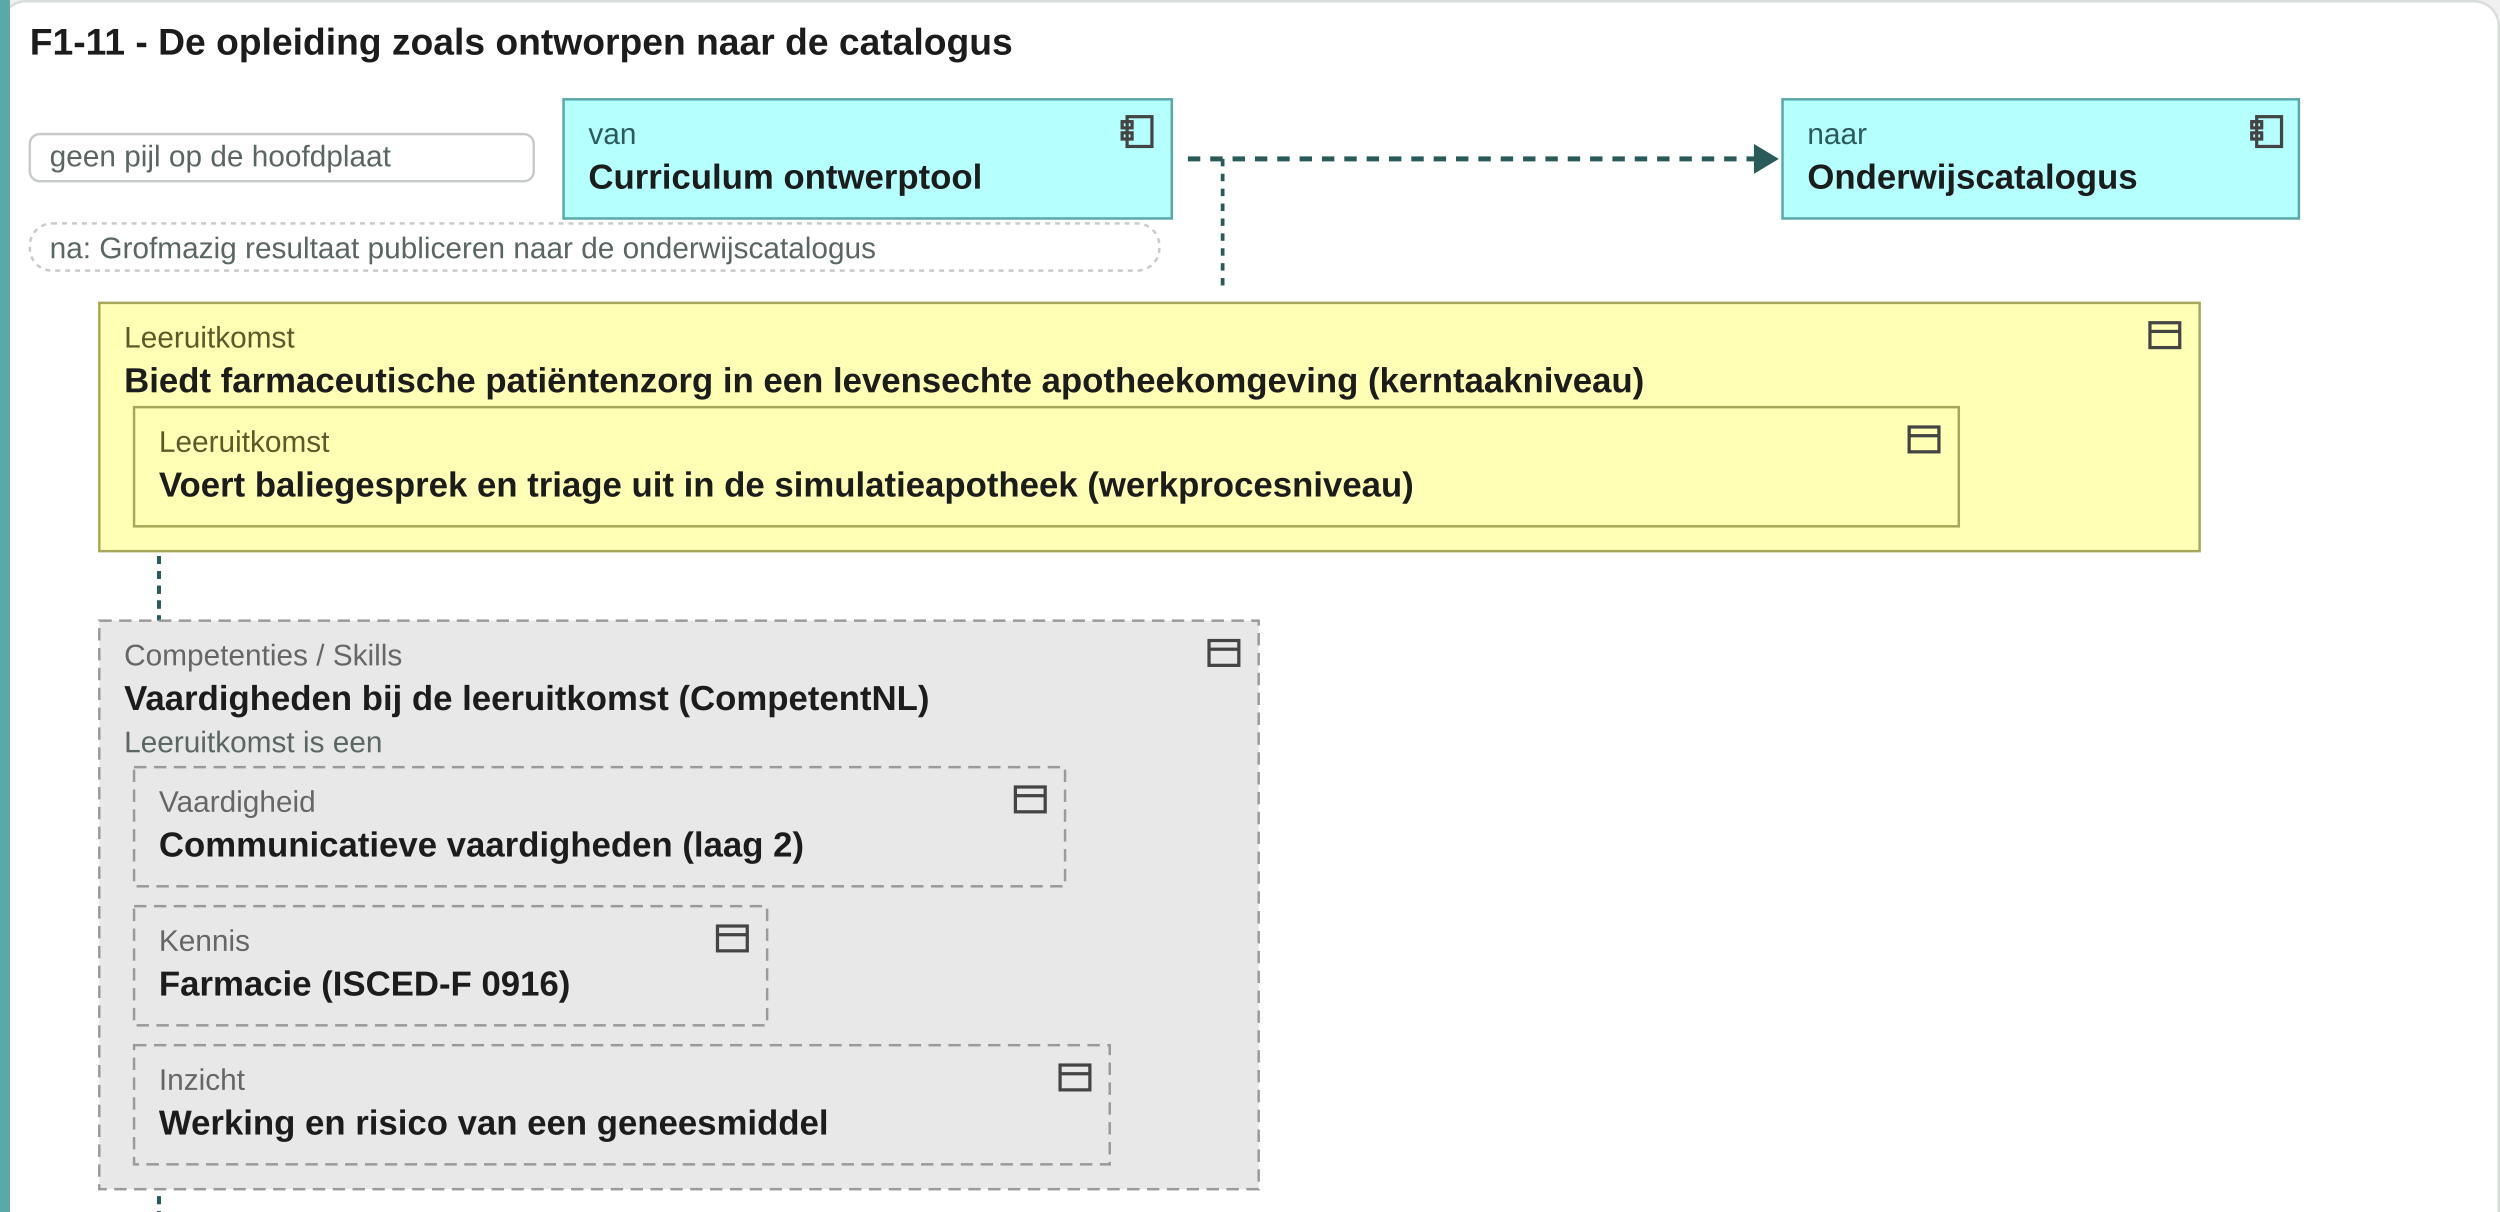
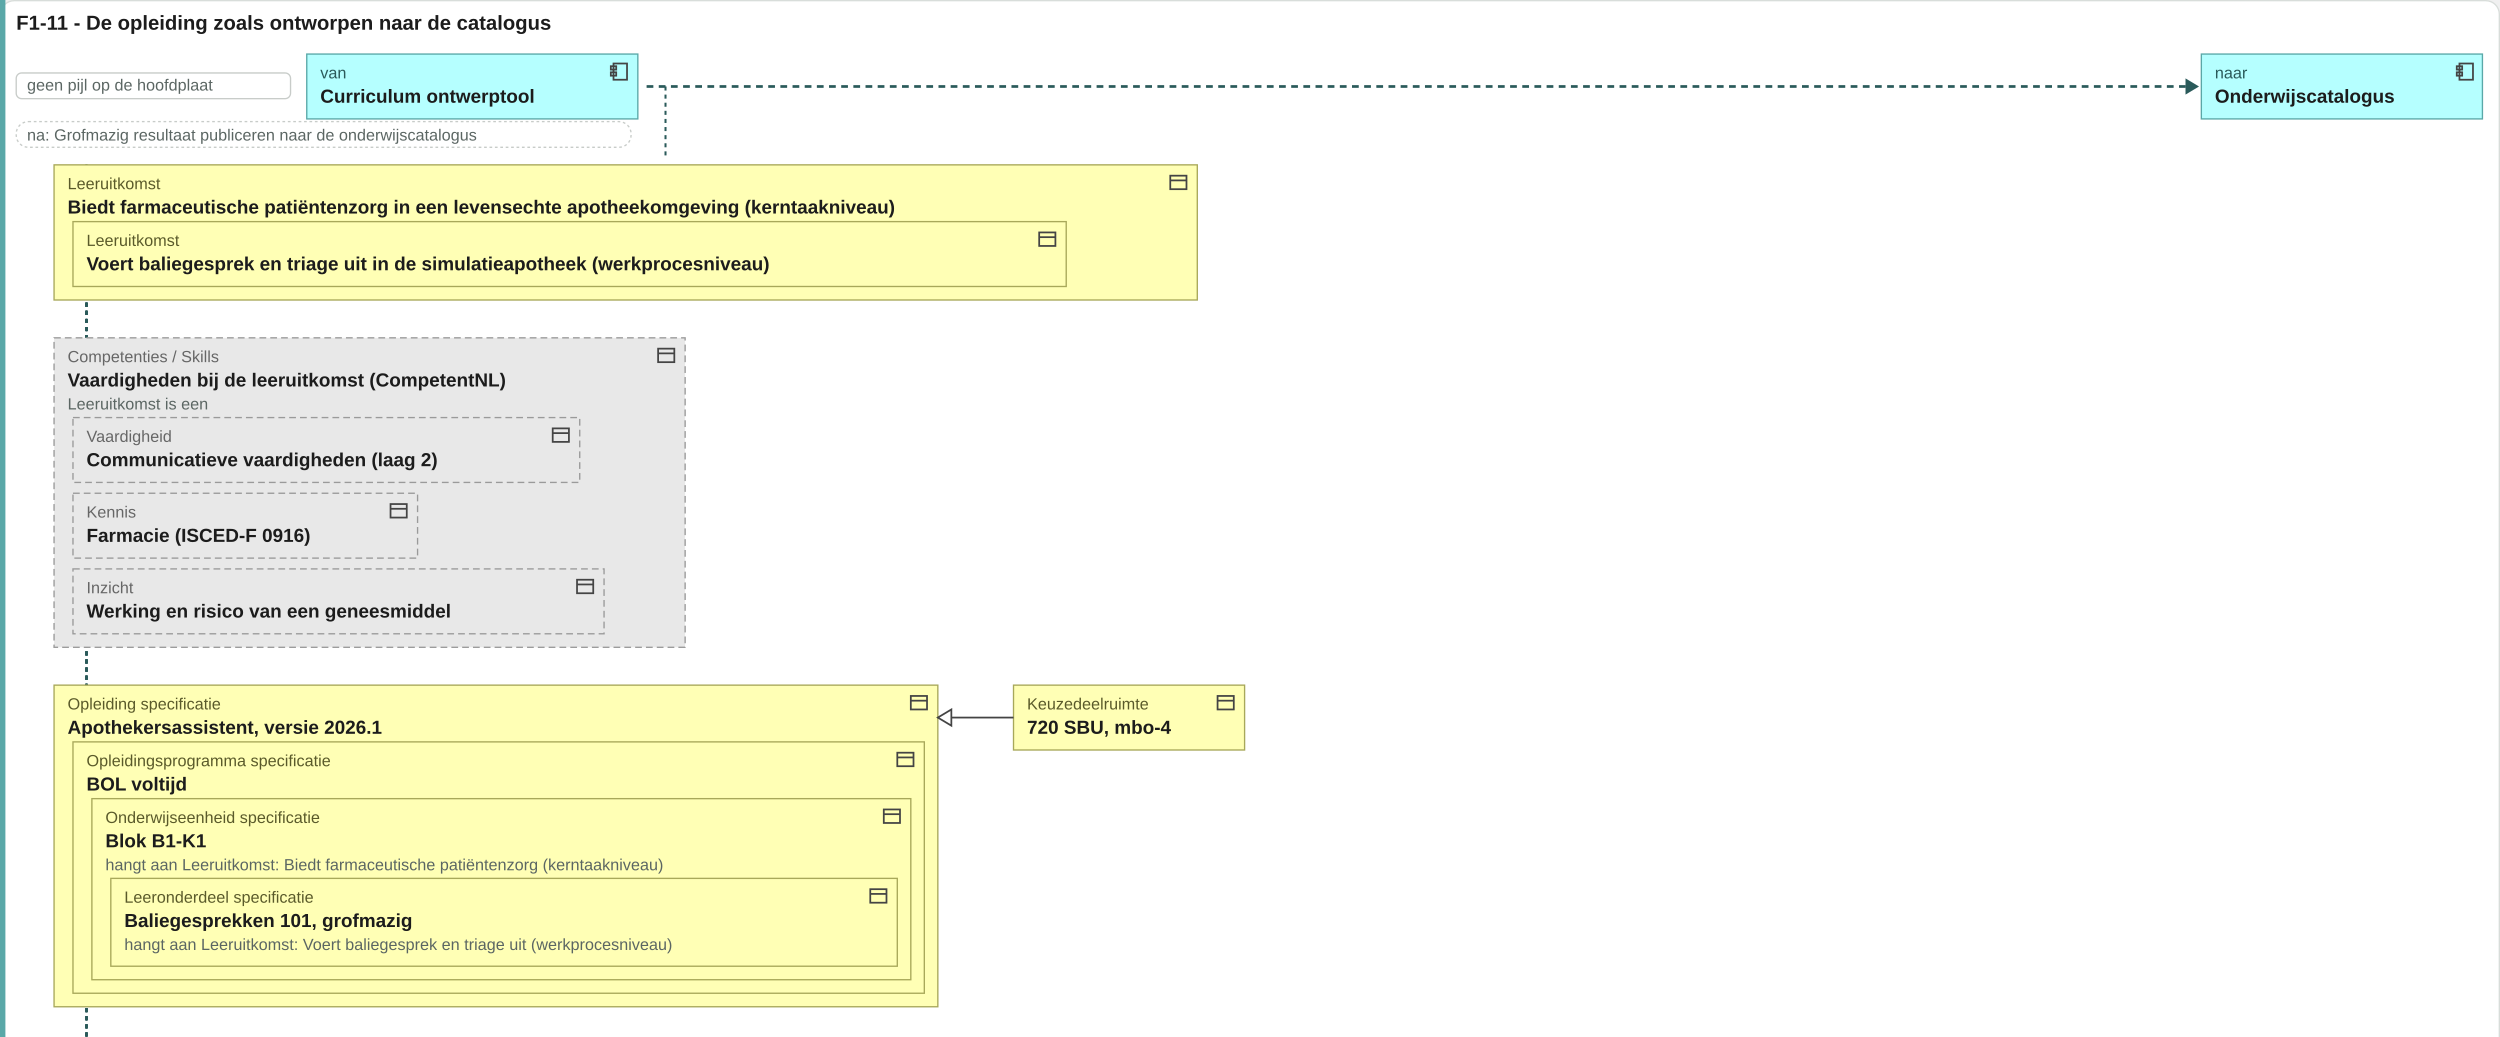
- <svg xmlns="http://www.w3.org/2000/svg" viewBox="0 0 1007 488" width="1007" height="488">
-   <rect x="0.5" y="0.5" width="1006" height="1274" rx="10" fill="#ffffff" stroke="#d8ddda" />
+ <svg xmlns="http://www.w3.org/2000/svg" viewBox="0 0 1850 767" width="1850" height="767">
+   <rect x="0.5" y="0.5" width="1849" height="1424" rx="10" fill="#ffffff" stroke="#d8ddda" />
  <text x="12" y="22" font-family="Arial, Helvetica, sans-serif" font-size="15" font-weight="bold" fill="#1c1c1c" text-anchor="start">F1-11 - De opleiding zoals ontworpen naar de catalogus</text>
-   <rect x="0" y="0" width="4" height="1275" fill="#5aa8a8" />
+   <rect x="0" y="0" width="4" height="1425" fill="#5aa8a8" />
  <rect x="12" y="54" width="203" height="19" rx="4" fill="#ffffff" stroke="#c8ccc9" />
  <text x="20" y="67" font-family="Arial, Helvetica, sans-serif" font-size="12" fill="#5b6663" text-anchor="start">geen pijl op de hoofdplaat</text>
  <rect x="227" y="40" width="245" height="48" rx="0" fill="#b5ffff" stroke="#5aa8a8" />
  <g transform="translate(450,45)" fill="none" stroke="#444" stroke-width="1.3">
    <rect x="4" y="2" width="10" height="12" />
    <rect x="2" y="4" width="4" height="2.5" />
    <rect x="2" y="8.5" width="4" height="2.5" />
  </g>
  <text x="237" y="58" font-family="Arial, Helvetica, sans-serif" font-size="12" fill="#2a5a5a" text-anchor="start">van</text>
  <text x="237" y="76" font-family="Arial, Helvetica, sans-serif" font-size="14" font-weight="bold" fill="#1c1c1c" text-anchor="start">Curriculum ontwerptool</text>
-   <path d="M478.48 64H708.48" stroke="#2a5a5a" stroke-width="2" stroke-dasharray="5 4" />
-   <path d="M706.48 58l10 6-10 6z" fill="#2a5a5a" />
-   <rect x="718" y="40" width="208" height="48" rx="0" fill="#b5ffff" stroke="#5aa8a8" />
-   <g transform="translate(905,45)" fill="none" stroke="#444" stroke-width="1.3">
+   <path d="M478.48 64H1619.28" stroke="#2a5a5a" stroke-width="2" stroke-dasharray="5 4" />
+   <path d="M1617.28 58l10 6-10 6z" fill="#2a5a5a" />
+   <rect x="1629" y="40" width="208" height="48" rx="0" fill="#b5ffff" stroke="#5aa8a8" />
+   <g transform="translate(1816,45)" fill="none" stroke="#444" stroke-width="1.3">
    <rect x="4" y="2" width="10" height="12" />
    <rect x="2" y="4" width="4" height="2.5" />
    <rect x="2" y="8.5" width="4" height="2.5" />
  </g>
-   <text x="728" y="58" font-family="Arial, Helvetica, sans-serif" font-size="12" fill="#2a5a5a" text-anchor="start">naar</text>
-   <text x="728" y="76" font-family="Arial, Helvetica, sans-serif" font-size="14" font-weight="bold" fill="#1c1c1c" text-anchor="start">Onderwijscatalogus</text>
+   <text x="1639" y="58" font-family="Arial, Helvetica, sans-serif" font-size="12" fill="#2a5a5a" text-anchor="start">naar</text>
+   <text x="1639" y="76" font-family="Arial, Helvetica, sans-serif" font-size="14" font-weight="bold" fill="#1c1c1c" text-anchor="start">Onderwijscatalogus</text>
  <rect x="12" y="90" width="455" height="19" rx="9" fill="#ffffff" stroke="#c8ccc9" stroke-dasharray="2 2" />
  <text x="20" y="104" font-family="Arial, Helvetica, sans-serif" font-size="12" fill="#5b6663" text-anchor="start">na: Grofmazig resultaat publiceren naar de onderwijscatalogus</text>
  <path d="M492.48 64V118" stroke="#2a5a5a" stroke-width="1.5" stroke-dasharray="3 3" />
  <path d="M64 122V246" stroke="#2a5a5a" stroke-width="1.5" stroke-dasharray="3 3" />
  <path d="M64 122V503" stroke="#2a5a5a" stroke-width="1.5" stroke-dasharray="3 3" />
  <path d="M64 122V769" stroke="#2a5a5a" stroke-width="1.5" stroke-dasharray="3 3" />
  <path d="M64 122V862" stroke="#2a5a5a" stroke-width="1.5" stroke-dasharray="3 3" />
  <path d="M64 122V1024" stroke="#2a5a5a" stroke-width="1.5" stroke-dasharray="3 3" />
  <path d="M64 122V1134" stroke="#2a5a5a" stroke-width="1.5" stroke-dasharray="3 3" />
+   <path d="M64 122V1227" stroke="#2a5a5a" stroke-width="1.5" stroke-dasharray="3 3" />
+   <path d="M64 122V1303" stroke="#2a5a5a" stroke-width="1.5" stroke-dasharray="3 3" />
  <rect x="40" y="122" width="846" height="100" rx="0" fill="#ffffb5" stroke="#a8a85a" />
  <g transform="translate(864,127)" fill="none" stroke="#444" stroke-width="1.3">
    <rect x="2" y="3" width="12" height="10" />
    <path d="M2 6.5h12" />
  </g>
  <text x="50" y="140" font-family="Arial, Helvetica, sans-serif" font-size="12" fill="#5a5a2a" text-anchor="start">Leeruitkomst</text>
  <text x="50" y="158" font-family="Arial, Helvetica, sans-serif" font-size="14" font-weight="bold" fill="#1c1c1c" text-anchor="start">Biedt farmaceutische patiëntenzorg in een levensechte apotheekomgeving (kerntaakniveau)</text>
  <rect x="54" y="164" width="735" height="48" rx="0" fill="#ffffb5" stroke="#a8a85a" />
  <g transform="translate(767,169)" fill="none" stroke="#444" stroke-width="1.3">
    <rect x="2" y="3" width="12" height="10" />
    <path d="M2 6.5h12" />
  </g>
  <text x="64" y="182" font-family="Arial, Helvetica, sans-serif" font-size="12" fill="#5a5a2a" text-anchor="start">Leeruitkomst</text>
  <text x="64" y="200" font-family="Arial, Helvetica, sans-serif" font-size="14" font-weight="bold" fill="#1c1c1c" text-anchor="start">Voert baliegesprek en triage uit in de simulatieapotheek (werkprocesniveau)</text>
  <rect x="40" y="250" width="467" height="229" rx="0" fill="#e8e8e8" stroke="#9a9a9a" stroke-dasharray="5 3" />
  <g transform="translate(485,255)" fill="none" stroke="#444" stroke-width="1.3">
    <rect x="2" y="3" width="12" height="10" />
    <path d="M2 6.5h12" />
  </g>
  <text x="50" y="268" font-family="Arial, Helvetica, sans-serif" font-size="12" fill="#666666" text-anchor="start">Competenties / Skills</text>
  <text x="50" y="286" font-family="Arial, Helvetica, sans-serif" font-size="14" font-weight="bold" fill="#1c1c1c" text-anchor="start">Vaardigheden bij de leeruitkomst (CompetentNL)</text>
  <rect x="54" y="309" width="375" height="48" rx="0" fill="#e8e8e8" stroke="#9a9a9a" stroke-dasharray="5 3" />
  <g transform="translate(407,314)" fill="none" stroke="#444" stroke-width="1.3">
    <rect x="2" y="3" width="12" height="10" />
    <path d="M2 6.5h12" />
  </g>
  <text x="64" y="327" font-family="Arial, Helvetica, sans-serif" font-size="12" fill="#666666" text-anchor="start">Vaardigheid</text>
  <text x="64" y="345" font-family="Arial, Helvetica, sans-serif" font-size="14" font-weight="bold" fill="#1c1c1c" text-anchor="start">Communicatieve vaardigheden (laag 2)</text>
  <rect x="54" y="365" width="255" height="48" rx="0" fill="#e8e8e8" stroke="#9a9a9a" stroke-dasharray="5 3" />
  <g transform="translate(287,370)" fill="none" stroke="#444" stroke-width="1.3">
    <rect x="2" y="3" width="12" height="10" />
    <path d="M2 6.5h12" />
  </g>
  <text x="64" y="383" font-family="Arial, Helvetica, sans-serif" font-size="12" fill="#666666" text-anchor="start">Kennis</text>
  <text x="64" y="401" font-family="Arial, Helvetica, sans-serif" font-size="14" font-weight="bold" fill="#1c1c1c" text-anchor="start">Farmacie (ISCED-F 0916)</text>
  <rect x="54" y="421" width="393" height="48" rx="0" fill="#e8e8e8" stroke="#9a9a9a" stroke-dasharray="5 3" />
  <g transform="translate(425,426)" fill="none" stroke="#444" stroke-width="1.3">
    <rect x="2" y="3" width="12" height="10" />
    <path d="M2 6.5h12" />
  </g>
  <text x="64" y="439" font-family="Arial, Helvetica, sans-serif" font-size="12" fill="#666666" text-anchor="start">Inzicht</text>
  <text x="64" y="457" font-family="Arial, Helvetica, sans-serif" font-size="14" font-weight="bold" fill="#1c1c1c" text-anchor="start">Werking en risico van een geneesmiddel</text>
  <text x="50" y="303" font-family="Arial, Helvetica, sans-serif" font-size="12" fill="#5b6663" text-anchor="start">Leeruitkomst is een</text>
  <rect x="40" y="507" width="654" height="238" rx="0" fill="#ffffb5" stroke="#a8a85a" />
  <g transform="translate(672,512)" fill="none" stroke="#444" stroke-width="1.3">
    <rect x="2" y="3" width="12" height="10" />
    <path d="M2 6.5h12" />
  </g>
  <text x="50" y="525" font-family="Arial, Helvetica, sans-serif" font-size="12" fill="#5a5a2a" text-anchor="start">Opleiding specificatie</text>
  <text x="50" y="543" font-family="Arial, Helvetica, sans-serif" font-size="14" font-weight="bold" fill="#1c1c1c" text-anchor="start">Apothekersassistent, versie 2026.1</text>
  <rect x="54" y="549" width="630" height="186" rx="0" fill="#ffffb5" stroke="#a8a85a" />
  <g transform="translate(662,554)" fill="none" stroke="#444" stroke-width="1.3">
    <rect x="2" y="3" width="12" height="10" />
    <path d="M2 6.5h12" />
  </g>
  <text x="64" y="567" font-family="Arial, Helvetica, sans-serif" font-size="12" fill="#5a5a2a" text-anchor="start">Opleidingsprogramma specificatie</text>
  <text x="64" y="585" font-family="Arial, Helvetica, sans-serif" font-size="14" font-weight="bold" fill="#1c1c1c" text-anchor="start">BOL voltijd</text>
  <rect x="68" y="591" width="606" height="134" rx="0" fill="#ffffb5" stroke="#a8a85a" />
  <g transform="translate(652,596)" fill="none" stroke="#444" stroke-width="1.3">
    <rect x="2" y="3" width="12" height="10" />
    <path d="M2 6.5h12" />
  </g>
  <text x="78" y="609" font-family="Arial, Helvetica, sans-serif" font-size="12" fill="#5a5a2a" text-anchor="start">Onderwijseenheid specificatie</text>
  <text x="78" y="627" font-family="Arial, Helvetica, sans-serif" font-size="14" font-weight="bold" fill="#1c1c1c" text-anchor="start">Blok B1-K1</text>
  <rect x="82" y="650" width="582" height="65" rx="0" fill="#ffffb5" stroke="#a8a85a" />
  <g transform="translate(642,655)" fill="none" stroke="#444" stroke-width="1.3">
    <rect x="2" y="3" width="12" height="10" />
    <path d="M2 6.5h12" />
  </g>
  <text x="92" y="668" font-family="Arial, Helvetica, sans-serif" font-size="12" fill="#5a5a2a" text-anchor="start">Leeronderdeel specificatie</text>
-   <text x="92" y="686" font-family="Arial, Helvetica, sans-serif" font-size="14" font-weight="bold" fill="#1c1c1c" text-anchor="start">B1-K1-W1, grofmazig</text>
+   <text x="92" y="686" font-family="Arial, Helvetica, sans-serif" font-size="14" font-weight="bold" fill="#1c1c1c" text-anchor="start">Baliegesprekken 101, grofmazig</text>
  <text x="92" y="703" font-family="Arial, Helvetica, sans-serif" font-size="12" fill="#5b6663" text-anchor="start">hangt aan Leeruitkomst: Voert baliegesprek en triage uit (werkprocesniveau)</text>
  <text x="78" y="644" font-family="Arial, Helvetica, sans-serif" font-size="12" fill="#5b6663" text-anchor="start">hangt aan Leeruitkomst: Biedt farmaceutische patiëntenzorg (kerntaakniveau)</text>
  <rect x="750" y="507" width="171" height="48" rx="0" fill="#ffffb5" stroke="#a8a85a" />
  <g transform="translate(899,512)" fill="none" stroke="#444" stroke-width="1.3">
    <rect x="2" y="3" width="12" height="10" />
    <path d="M2 6.5h12" />
  </g>
  <text x="760" y="525" font-family="Arial, Helvetica, sans-serif" font-size="12" fill="#5a5a2a" text-anchor="start">Keuzedeelruimte</text>
  <text x="760" y="543" font-family="Arial, Helvetica, sans-serif" font-size="14" font-weight="bold" fill="#1c1c1c" text-anchor="start">720 SBU, mbo-4</text>
  <path d="M694 531H750" stroke="#444" stroke-width="1.3" fill="none" />
  <path d="M694 531l10 -6v12z" fill="#ffffff" stroke="#444" stroke-width="1.3" />
  <rect x="40" y="773" width="449" height="65" rx="0" fill="#ffffb5" stroke="#a8a85a" />
  <g transform="translate(467,778)" fill="none" stroke="#444" stroke-width="1.3">
    <rect x="2" y="3" width="12" height="10" />
    <path d="M2 6.5h12" />
  </g>
  <text x="50" y="791" font-family="Arial, Helvetica, sans-serif" font-size="12" fill="#5a5a2a" text-anchor="start">Student keuze regelset</text>
  <text x="50" y="809" font-family="Arial, Helvetica, sans-serif" font-size="14" font-weight="bold" fill="#1c1c1c" text-anchor="start">Kiesbare keuzedelen voor Apothekersassistent</text>
  <text x="50" y="826" font-family="Arial, Helvetica, sans-serif" font-size="12" fill="#5b6663" text-anchor="start">Keuzedeelruimte hangt aan</text>
  <rect x="40" y="866" width="606" height="134" rx="0" fill="#ffffb5" stroke="#a8a85a" stroke-dasharray="5 3" />
  <g transform="translate(624,871)" fill="none" stroke="#444" stroke-width="1.3">
    <rect x="2" y="3" width="12" height="10" />
    <path d="M2 6.5h12" />
  </g>
  <text x="50" y="884" font-family="Arial, Helvetica, sans-serif" font-size="12" fill="#5a5a2a" text-anchor="start">Summatieve resultaat structuur</text>
  <text x="50" y="902" font-family="Arial, Helvetica, sans-serif" font-size="14" font-weight="bold" fill="#1c1c1c" text-anchor="start">Resultaatstructuur Apothekersassistent</text>
  <rect x="54" y="925" width="582" height="65" rx="0" fill="#ffffb5" stroke="#a8a85a" />
  <g transform="translate(614,930)" fill="none" stroke="#444" stroke-width="1.3">
    <rect x="2" y="3" width="12" height="10" />
    <path d="M2 6.5h12" />
  </g>
  <text x="64" y="943" font-family="Arial, Helvetica, sans-serif" font-size="12" fill="#5a5a2a" text-anchor="start">Toetsonderdeel specificatie</text>
  <text x="64" y="961" font-family="Arial, Helvetica, sans-serif" font-size="14" font-weight="bold" fill="#1c1c1c" text-anchor="start">Praktijktoets baliegesprek (OSCE)</text>
  <text x="64" y="978" font-family="Arial, Helvetica, sans-serif" font-size="12" fill="#5b6663" text-anchor="start">hangt aan Leeruitkomst: Voert baliegesprek en triage uit (werkprocesniveau)</text>
  <text x="50" y="919" font-family="Arial, Helvetica, sans-serif" font-size="12" fill="#5b6663" text-anchor="start">hangt aan Leeruitkomst: Biedt farmaceutische patiëntenzorg (kerntaakniveau)</text>
  <rect x="40" y="1028" width="582" height="82" rx="0" fill="#ffffb5" stroke="#a8a85a" stroke-dasharray="5 3" />
  <g transform="translate(600,1033)" fill="none" stroke="#444" stroke-width="1.3">
    <rect x="2" y="3" width="12" height="10" />
    <path d="M2 6.5h12" />
  </g>
  <text x="50" y="1046" font-family="Arial, Helvetica, sans-serif" font-size="12" fill="#5a5a2a" text-anchor="start">Examenonderdeelspecificatie</text>
  <text x="50" y="1064" font-family="Arial, Helvetica, sans-serif" font-size="14" font-weight="bold" fill="#1c1c1c" text-anchor="start">Proeve van bekwaamheid B1-K1</text>
  <text x="50" y="1081" font-family="Arial, Helvetica, sans-serif" font-size="12" fill="#5b6663" text-anchor="start">hangt aan Leeruitkomst: Biedt farmaceutische patiëntenzorg (kerntaakniveau)</text>
  <text x="50" y="1098" font-family="Arial, Helvetica, sans-serif" font-size="12" fill="#5b6663" text-anchor="start">is een Toetsonderdeel specificatie</text>
-   <rect x="40" y="1138" width="421" height="65" rx="0" fill="#ffffb5" stroke="#a8a85a" />
-   <g transform="translate(439,1143)" fill="none" stroke="#444" stroke-width="1.3">
+   <rect x="40" y="1138" width="606" height="65" rx="0" fill="#ffffb5" stroke="#a8a85a" stroke-dasharray="5 3" />
+   <g transform="translate(624,1143)" fill="none" stroke="#444" stroke-width="1.3">
    <rect x="2" y="3" width="12" height="10" />
    <path d="M2 6.5h12" />
  </g>
-   <text x="50" y="1156" font-family="Arial, Helvetica, sans-serif" font-size="12" fill="#5a5a2a" text-anchor="start">Summatief Afrondingscriterium</text>
-   <text x="50" y="1174" font-family="Arial, Helvetica, sans-serif" font-size="14" font-weight="bold" fill="#1c1c1c" text-anchor="start">Alle kerntaken en de keuzedelen voldoende</text>
-   <text x="50" y="1191" font-family="Arial, Helvetica, sans-serif" font-size="12" fill="#5b6663" text-anchor="start">Summatieve resultaat structuur hangt aan</text>
-   <text x="12" y="1225" font-family="Arial, Helvetica, sans-serif" font-size="14" fill="#5b6663" text-anchor="start">De opleiding zoals ontworpen gaat als gelinkt geheel naar de catalogus: leeruitkomsten met hun skills, de</text>
-   <text x="12" y="1244" font-family="Arial, Helvetica, sans-serif" font-size="14" fill="#5b6663" text-anchor="start">specificatiestructuur met het onderwijsontwerp (paars: conceptplaat) en de resultaatstructuur; alles verwijst naar de</text>
-   <text x="12" y="1263" font-family="Arial, Helvetica, sans-serif" font-size="14" fill="#5b6663" text-anchor="start">leeruitkomst. Op v1.7 zit de ontwerptool binnen de catalogus, dus geen aparte pijl.</text>
+   <text x="50" y="1156" font-family="Arial, Helvetica, sans-serif" font-size="12" fill="#5a5a2a" text-anchor="start">Keuzedeelruimte</text>
+   <text x="50" y="1174" font-family="Arial, Helvetica, sans-serif" font-size="14" font-weight="bold" fill="#1c1c1c" text-anchor="start">720 SBU, mbo-4: weegt mee in de summatieve resultaatstructuur</text>
+   <text x="50" y="1191" font-family="Arial, Helvetica, sans-serif" font-size="12" fill="#5b6663" text-anchor="start">is een Opleidingsprogramma specificatie</text>
+   <rect x="40" y="1231" width="726" height="48" rx="0" fill="#ffffb5" stroke="#a8a85a" stroke-dasharray="5 3" />
+   <g transform="translate(744,1236)" fill="none" stroke="#444" stroke-width="1.3">
+     <rect x="2" y="3" width="12" height="10" />
+     <path d="M2 6.5h12" />
+   </g>
+   <text x="50" y="1249" font-family="Arial, Helvetica, sans-serif" font-size="12" fill="#5a5a2a" text-anchor="start">Formatieve resultaat structuur</text>
+   <text x="50" y="1267" font-family="Arial, Helvetica, sans-serif" font-size="14" font-weight="bold" fill="#1c1c1c" text-anchor="start">Concept: de formatieve voortgang per onderwijseenheid, nog zonder wegingen</text>
+   <rect x="40" y="1307" width="1798" height="65" rx="0" fill="#ffffb5" stroke="#a8a85a" />
+   <g transform="translate(1816,1312)" fill="none" stroke="#444" stroke-width="1.3">
+     <rect x="2" y="3" width="12" height="10" />
+     <path d="M2 6.5h12" />
+   </g>
+   <text x="50" y="1325" font-family="Arial, Helvetica, sans-serif" font-size="12" fill="#5a5a2a" text-anchor="start">Summatief Afrondingscriterium</text>
+   <text x="50" y="1343" font-family="Arial, Helvetica, sans-serif" font-size="14" font-weight="bold" fill="#1c1c1c" text-anchor="start">Alle kerntaken voldoende, de keuzedeelruimte gevuld en afgerond, en het basisdeel behaald: Nederlands en rekenen op 2F of 3F met een eigen regeling, Engels en loopbaan en burgerschap voldaan</text>
+   <text x="50" y="1360" font-family="Arial, Helvetica, sans-serif" font-size="12" fill="#5b6663" text-anchor="start">Summatieve resultaat structuur hangt aan</text>
+   <text x="12" y="1394" font-family="Arial, Helvetica, sans-serif" font-size="14" fill="#5b6663" text-anchor="start">De opleiding zoals ontworpen gaat als gelinkt geheel naar de catalogus: leeruitkomsten met hun skills, de specificatiestructuur met het onderwijsontwerp (paars: conceptplaat) en de resultaatstructuur; alles verwijst</text>
+   <text x="12" y="1413" font-family="Arial, Helvetica, sans-serif" font-size="14" fill="#5b6663" text-anchor="start">naar de leeruitkomst. Op v1.7 zit de ontwerptool binnen de catalogus, dus geen aparte pijl.</text>
</svg>
